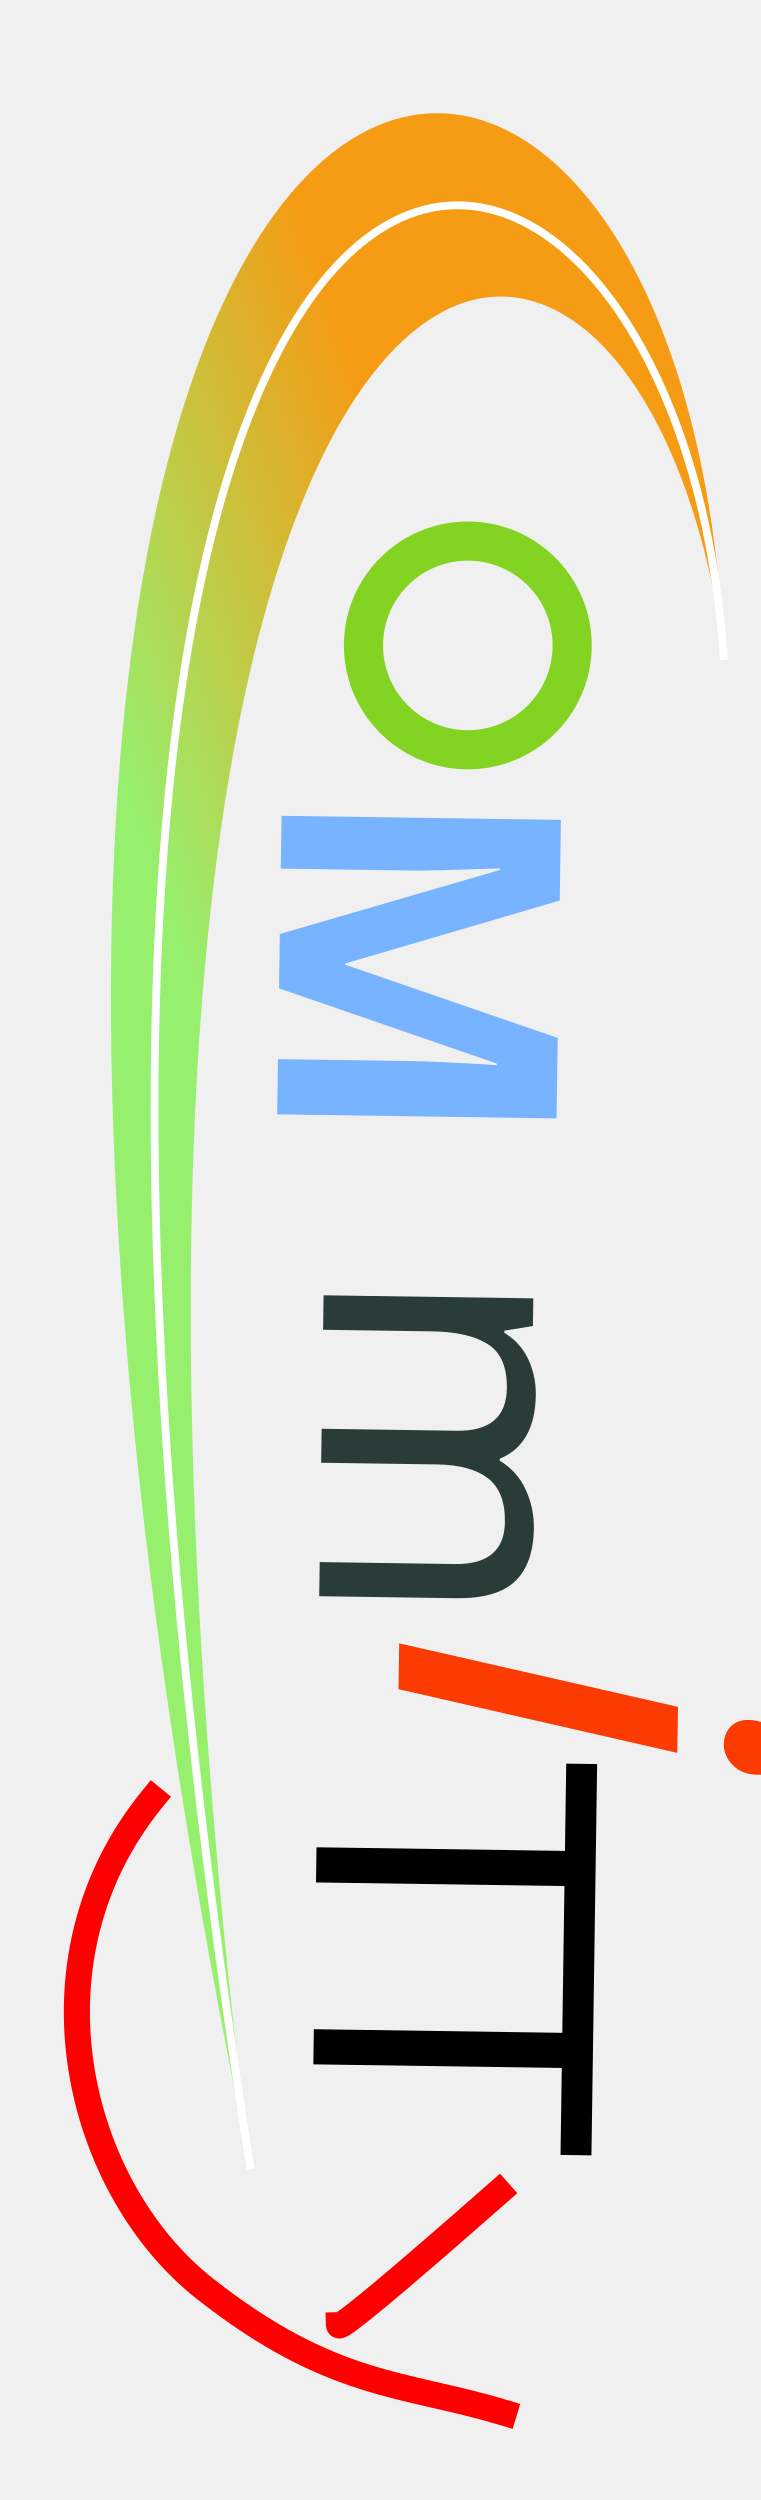
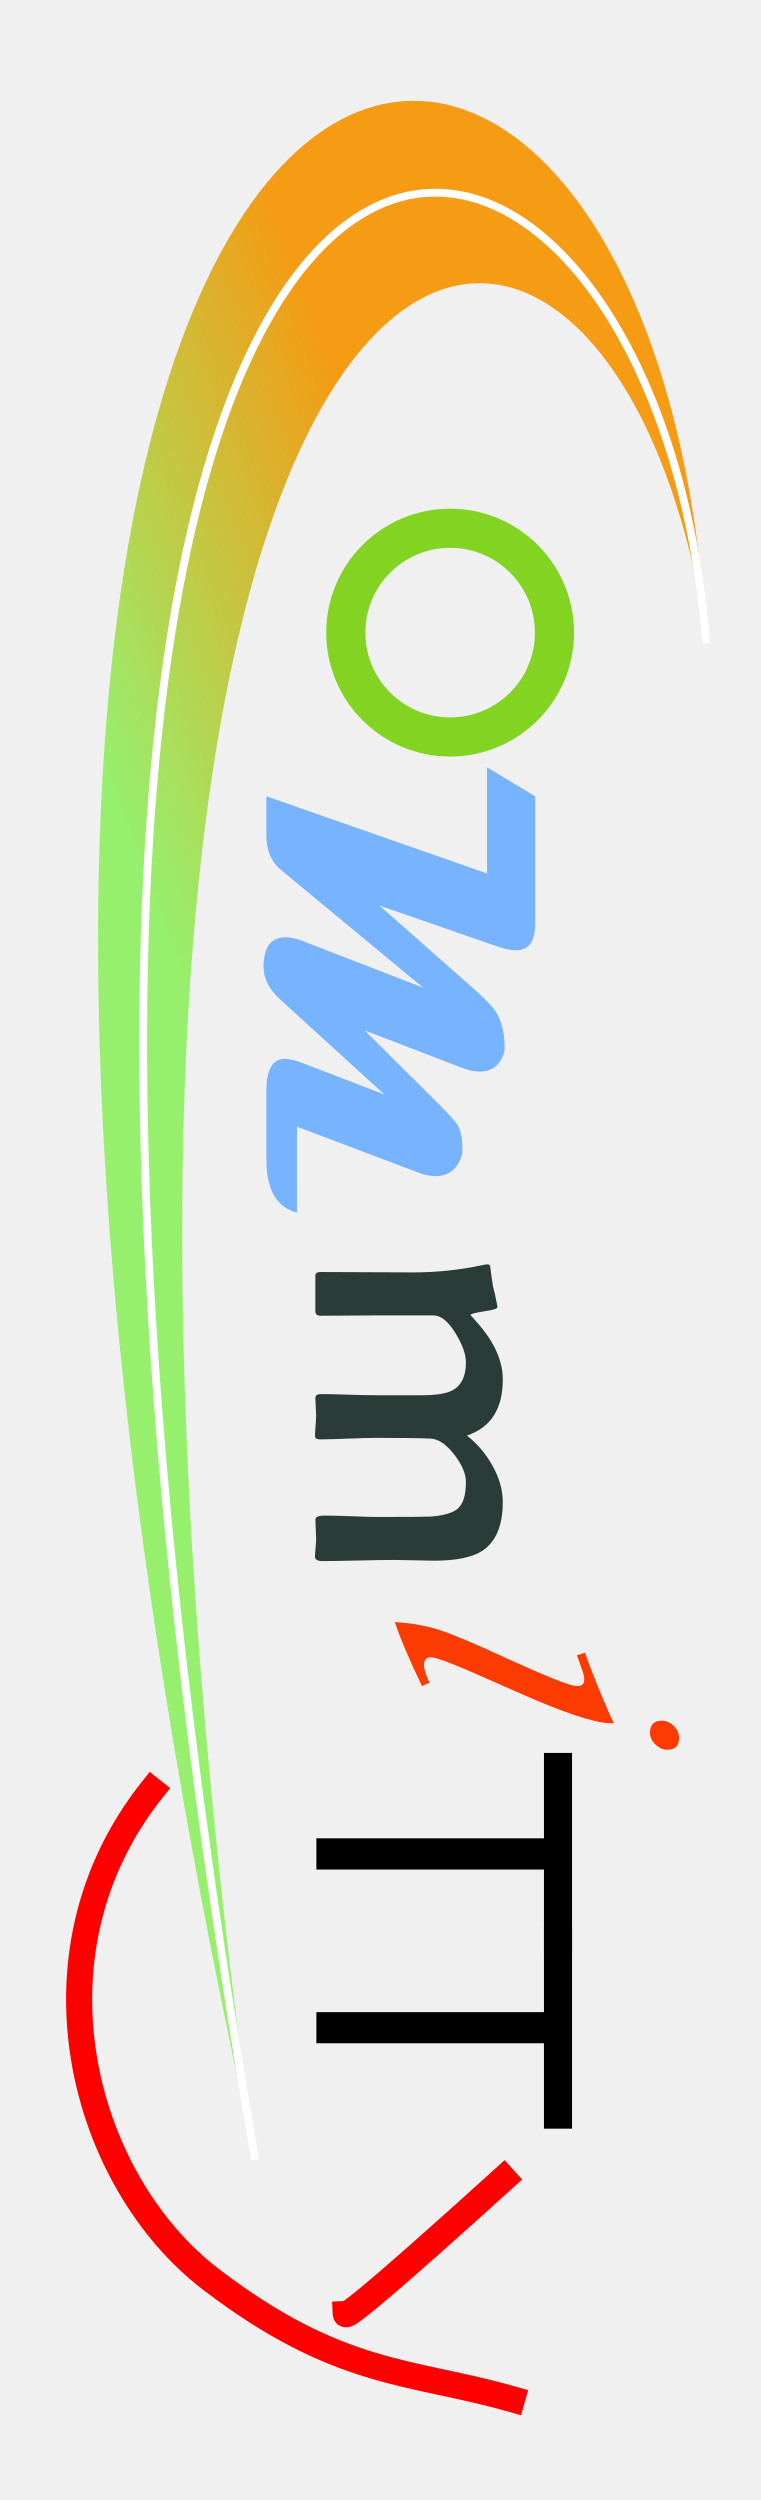
<svg xmlns="http://www.w3.org/2000/svg" width="70" height="230">
  <defs>
-     <linearGradient gradientUnits="objectBoundingBox" id="gradient0" spreadMethod="pad" x1="0" x2="1.14" y1="0" y2="0.9">
-       <stop offset="0.33" stop-color="#f59b14" />
-       <stop offset="0.6" stop-color="#96f06e" />
+     <linearGradient gradientUnits="userSpaceOnUse" id="A" spreadMethod="pad" x1=".236" x2="117.46" y1="1.122" y2="93.667" gradientTransform="scale(1.838569,0.5439012)">
+       <stop offset=".33" stop-color="#f59b14" />
+       <stop offset=".6" stop-color="#96f06e" />
    </linearGradient>
+     <path id="B" d="M163.153 36.449h-2.865V15.513h-7.857v-2.584h18.58v2.584h-7.857z" />
  </defs>
-   <g class="layer">
-     <g id="svg_5">
-       <g id="svg_6">
-         <path d="m132.48,118.49c-186.97,25.97 -200.68,-31.93 -140.19,-41.54c-84.63,5.28 -72.17,88.7 140.19,41.54z" fill="url(#gradient0)" id="shape0" stroke-linecap="square" stroke-linejoin="bevel" stroke-width="0.48" transform="rotate(90.8351, 37.9474, 104.914)" />
-         <path d="m-9.24,83.28c-66.4,5.54 -73.11,78.06 139.5,41.54" fill="none" id="shape1" stroke="#ffffff" stroke-linecap="square" stroke-linejoin="bevel" stroke-width="0.72" transform="rotate(90.8351, 39.9619, 109.17)" />
-         <circle cx="3.28" cy="44.84" fill="none" id="shape01" r="9.6" stroke="#82d322" stroke-linecap="square" stroke-linejoin="bevel" stroke-width="3.6" transform="rotate(90.8351, 43.0417, 59.3818) matrix(1, 0, 0, 1, 39.7604, 14.5439)" />
-         <text fill="#77b3fe" font-family="Magneto" font-size="36" font-weight="700" id="shape11" letter-spacing="0" stroke="#000000" stroke-linecap="square" stroke-linejoin="bevel" stroke-opacity="0" stroke-width="0" transform="rotate(90.8351, 36.657, 92.1686) matrix(1, 0, 0, 1, 62.0451, 41.0501)" word-spacing="0" x="-45.58" y="62.12">
-           <tspan id="svg_1" x="-45.58" y="62.12">M</tspan>
-         </text>
-         <text fill="#2a3c37" font-family="Berlin Sans FB" font-size="36" id="shape2" letter-spacing="0" stroke="#000000" stroke-linecap="square" stroke-linejoin="bevel" stroke-opacity="0" stroke-width="0" transform="rotate(90.8351, 42.0938, 131.382) matrix(1, 0, 0, 1, 106.267, 36.5423)" word-spacing="0" x="-79.27" y="107.34">
-           <tspan id="svg_2" x="-79.27" y="107.34">m</tspan>
-         </text>
-         <text fill="#fb3b02" font-family="Vivaldi" font-size="48" font-style="italic" id="shape3" letter-spacing="0" stroke="#000000" stroke-linecap="square" stroke-linejoin="bevel" stroke-opacity="0" stroke-width="0" transform="rotate(90.8351, 51.1516, 156.176) matrix(1, 0, 0, 1, 139.901, 29.1242)" word-spacing="0" x="-94.87" y="141.55">
-           <tspan id="svg_3" x="-94.87" y="141.55">i</tspan>
-         </text>
-         <text fill="#000000" font-family="Corbel" font-size="36" id="shape4" letter-spacing="-4" stroke="#000000" stroke-linecap="square" stroke-linejoin="bevel" stroke-opacity="0" stroke-width="0" transform="rotate(90.8351, 40.9882, 179.365) matrix(1, 0, 0, 1, 151.728, 36.4486)" word-spacing="0" x="-128.37" y="154.92">
-           <tspan id="svg_4" x="-128.37" y="154.92">TT</tspan>
-         </text>
-         <path d="m32.29,200.54c8.75,9.66 12.9,14.51 12.46,14.53" fill="none" id="shape011" stroke="#ff0000" stroke-linecap="square" stroke-linejoin="bevel" stroke-width="2.4" transform="rotate(90.8351, 38.5369, 207.807)" />
-         <path d="m54.87,173.76c-2.65,9.25 -1.98,15.86 -11.01,27.69c-9.04,11.82 -29.86,17.48 -45.01,5.45" fill="none" id="shape111" stroke="#ff0000" stroke-linecap="square" stroke-linejoin="bevel" stroke-width="2.4" transform="rotate(90.8351, 26.8632, 193.67)" />
-       </g>
+   <g transform="rotate(90 28.358 37.199)">
+     <path d="M189.49 42.15C2.52 68.12-11.19 10.22 49.3.61c-84.63 5.28-72.17 88.7 140.19 41.54z" fill="url(#A)" />
+     <g fill="none" stroke-linejoin="bevel">
+       <path d="M49.99.61c-66.4 5.54-73.11 78.06 139.5 41.54" stroke="#fff" stroke-linecap="square" stroke-width=".72" />
+       <circle cx="49.36" cy="24.144" r="9.6" stroke="#82d322" stroke-width="3.6" />
+     </g>
+     <path d="M102.721 38.238q-.738 2.813-4.887 2.813h-6.311q-2.953 0-2.953-1.705 0-.598.369-1.564l2.918-7.594-8.719 9.563q-1.406 1.564-3.076 1.564-.316 0-.668-.053-2.004-.229-2.004-2.004 0-.686.316-1.477l4.324-11.162-10.846 13.096q-1.09 1.336-3.199 1.336h-3.568l7.102-20.303h-9.756l2.654-4.43H76.16q2.426 0 2.426 1.775 0 .686-.334 1.652l-3.779 10.898 7.559-8.561q1.441-1.652 2.215-2.145 1.283-.809 3.322-.809.58 0 1.213.404.967.633.967 1.881 0 .773-.387 1.74l-3.41 8.859 6.768-6.803q1.441-1.441 1.916-1.74.826-.475 2.373-.457.615 0 1.301.457 1.055.686 1.055 2.004 0 .756-.352 1.67l-4.201 11.092z" fill="#77b3fe" />
+     <path d="M134.778 35.892q0 .686-.404.686-.264 0-.809-.053-.527-.053-.809-.053-.299 0-.896.035-.598.035-.896.035-.369 0-.369-.826 0-.809.053-2.408.07-1.617.07-2.426 0-4.447-.035-4.957-.141-1.811-.738-2.496-.686-.738-2.443-.738-1.107 0-2.496 1.055-1.441 1.107-1.494 2.18-.07 1.371-.07 5.01 0 .861.07 2.584.07 1.723.07 2.584 0 .475-.316.475-.316 0-.932-.053-.598-.053-.914-.053-.281 0-.826.035-.545.035-.826.035-.352 0-.352-.51 0-.844.053-2.531.053-1.705.053-2.549v-4.236q0-1.986-.475-2.83-.668-1.195-2.549-1.195-1.107 0-2.637.932-1.687 1.02-1.687 2.057v5.133q0 .879.018 2.619.018 1.74.018 2.602 0 .51-.404.51h-3.27q-.352 0-.352-.475 0-1.424.018-4.271.018-2.865.018-4.289 0-3.217-.686-6.416-.053-.229-.053-.369 0-.229.158-.264.65-.07 1.898-.264.58-.176 1.74-.387l.141-.018q.211 0 .387 1.248.193 1.23.334 1.23 0 0 .879-.773 1.037-.896 2.074-1.424 1.494-.773 2.988-.773 4.043 0 5.15 3.305 1.09-1.406 2.707-2.32 1.723-.984 3.41-.984 3.252 0 4.5 1.898.896 1.406.896 4.447 0 .58-.035 1.793-.035 1.213-.035 1.793 0 1.107.053 3.34.053 2.215.053 3.322z" fill="#2a3c37" />
+     <path d="M149.698 9.085v.258q0 2.203-2.906 8.719l-1.734 3.938q-1.383 3.164-1.43 3.867-.023.727.797.68.469-.023 1.547-.492l.305.68q-3.68 1.758-5.883 2.508.117-2.203.703-4.055.609-1.875 2.602-6.187 2.531-5.531 2.578-6.469.047-.727-.609-.727-.305 0-.797.164l-.984.352q-.094.023-.445.164l-.234-.75.492-.164q2.602-.961 5.297-2.156zm1.359-6q1.078 0 1.078 1.078 0 .609-.492 1.102-.469.492-1.078.492-1.102 0-1.102-1.078 0-.609.469-1.102.492-.492 1.125-.492z" fill="#fb3b02" />
+     <use href="#B" />
+     <use href="#B" x="15.987" />
+     <g fill="none" stroke-linecap="square" stroke-linejoin="bevel" stroke="red" stroke-width="2.4">
+       <path d="M191.59 19.22c8.75 9.66 12.9 14.51 12.46 14.53" />
+       <path d="M211.88 18.45c-2.65 9.25-1.98 15.86-11.01 27.69-9.04 11.82-29.86 17.48-45.01 5.45" />
    </g>
  </g>
</svg>
